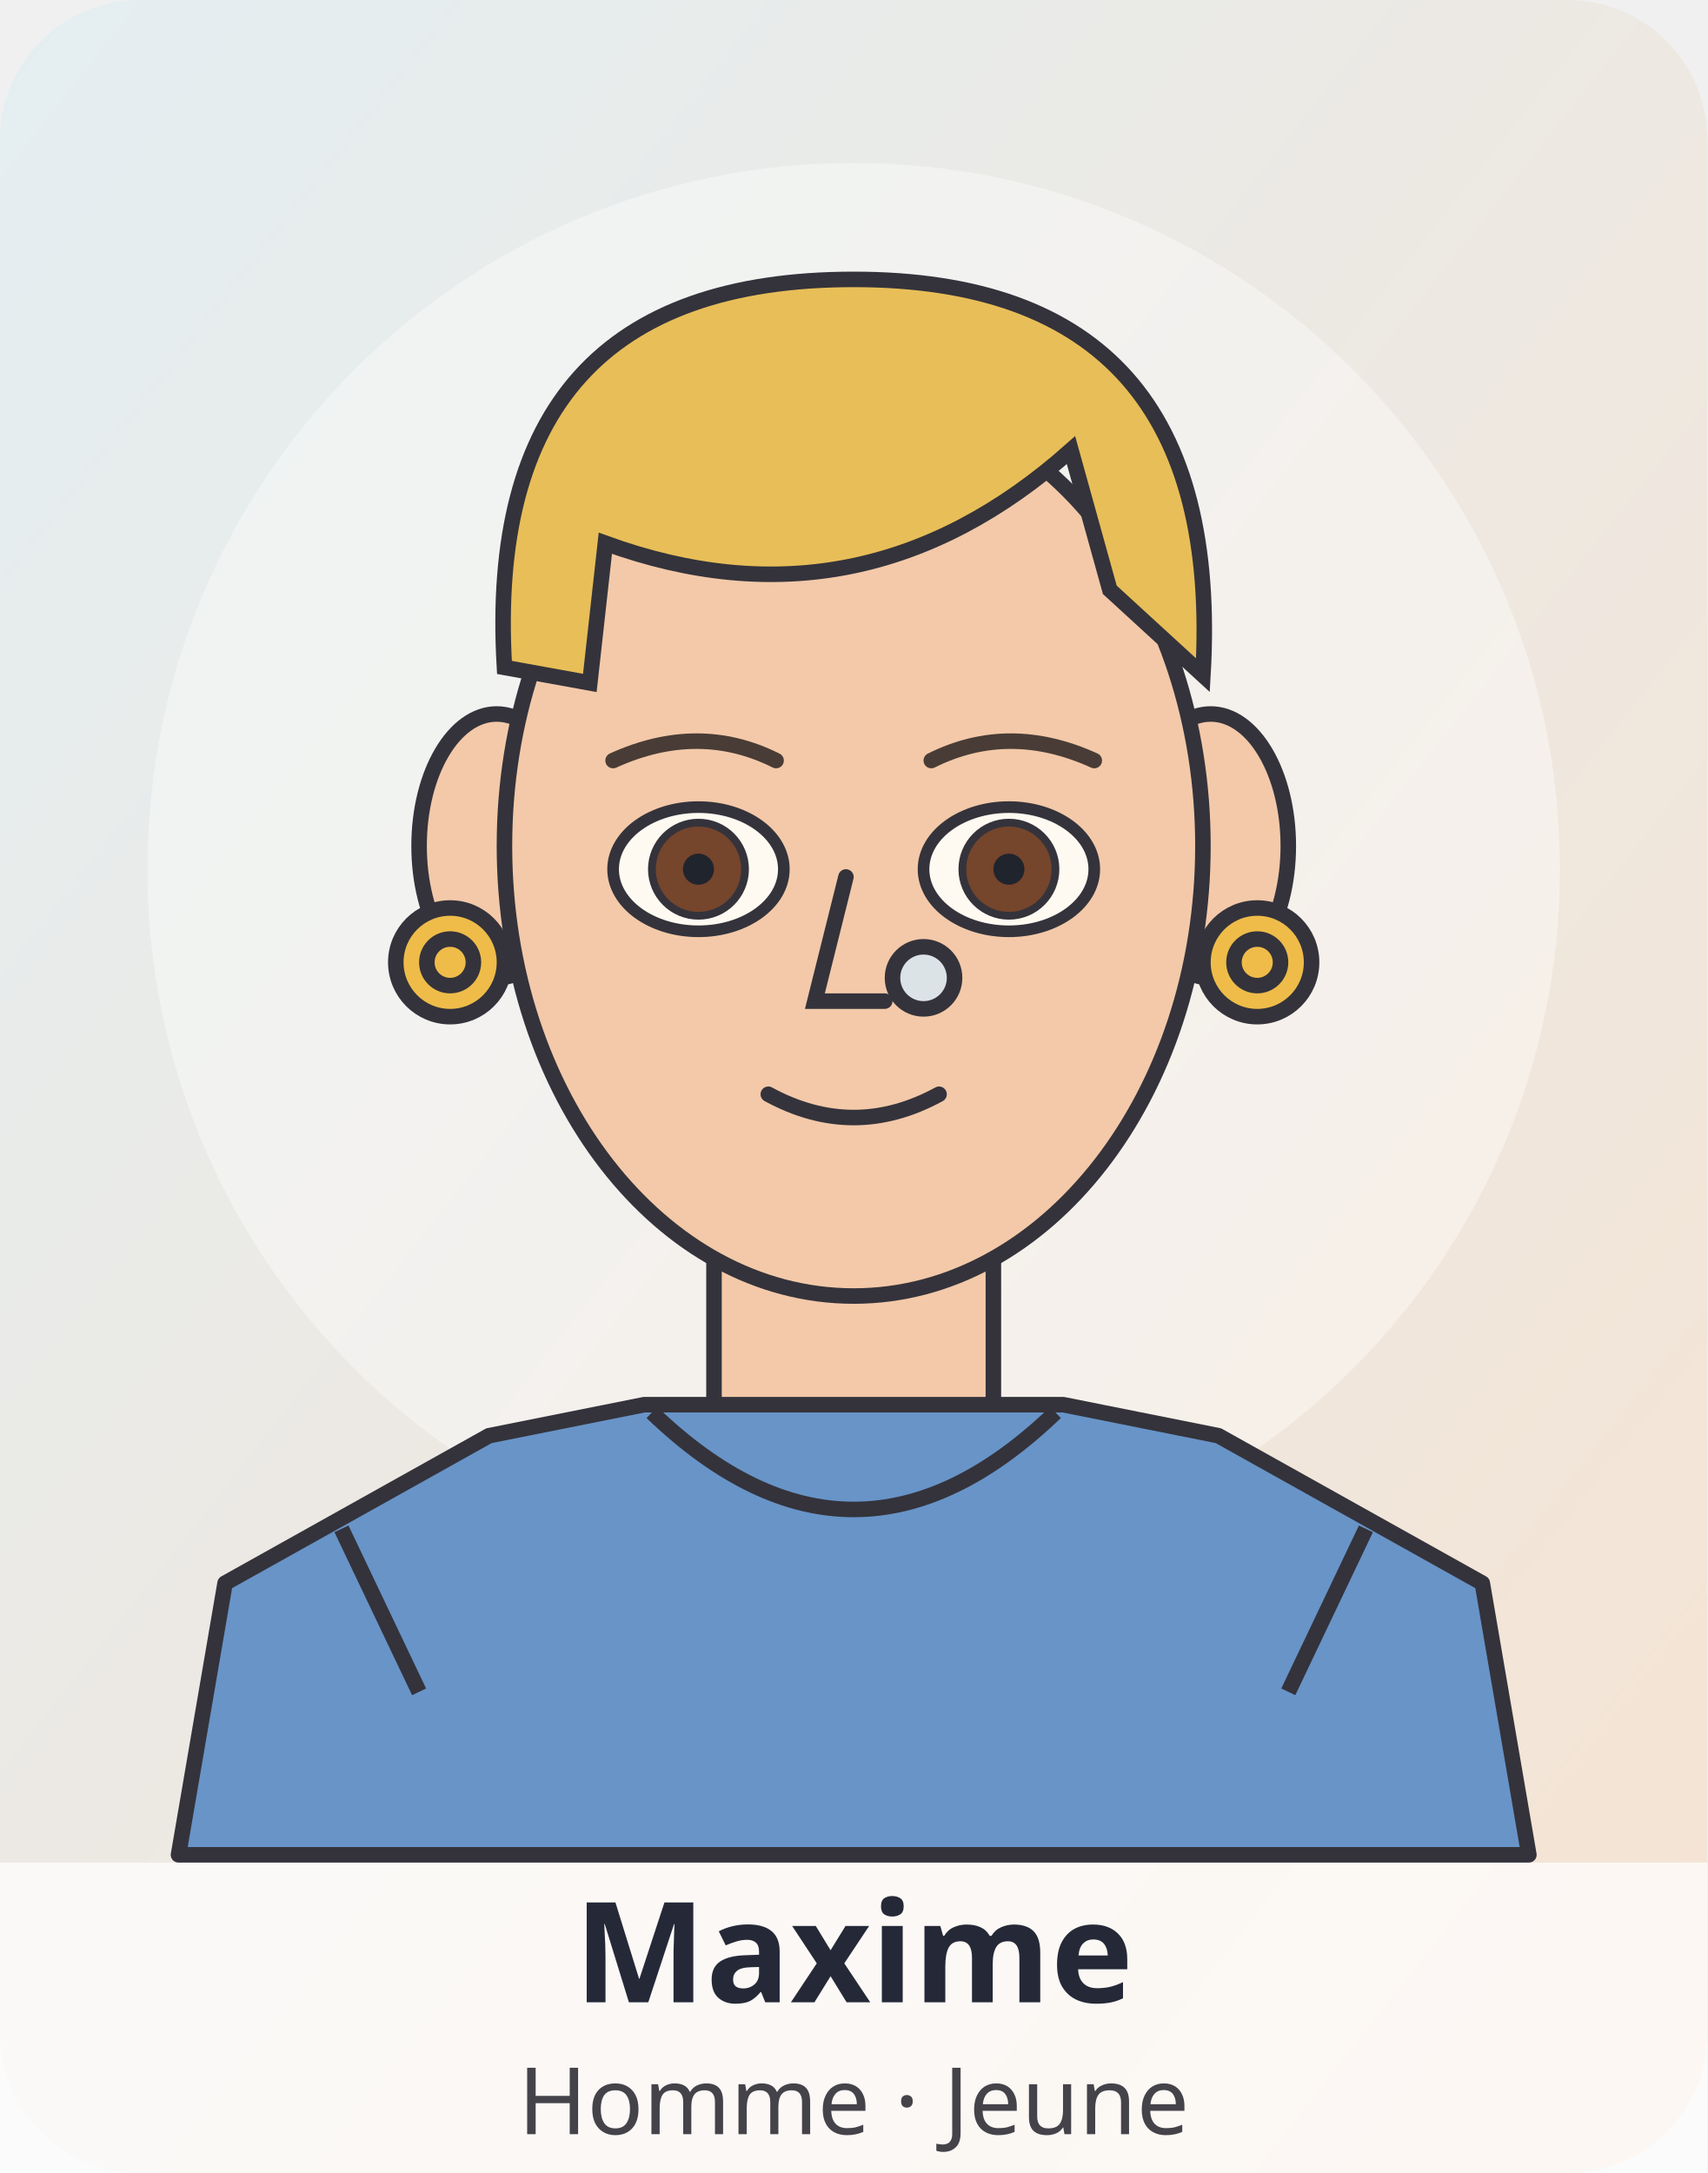
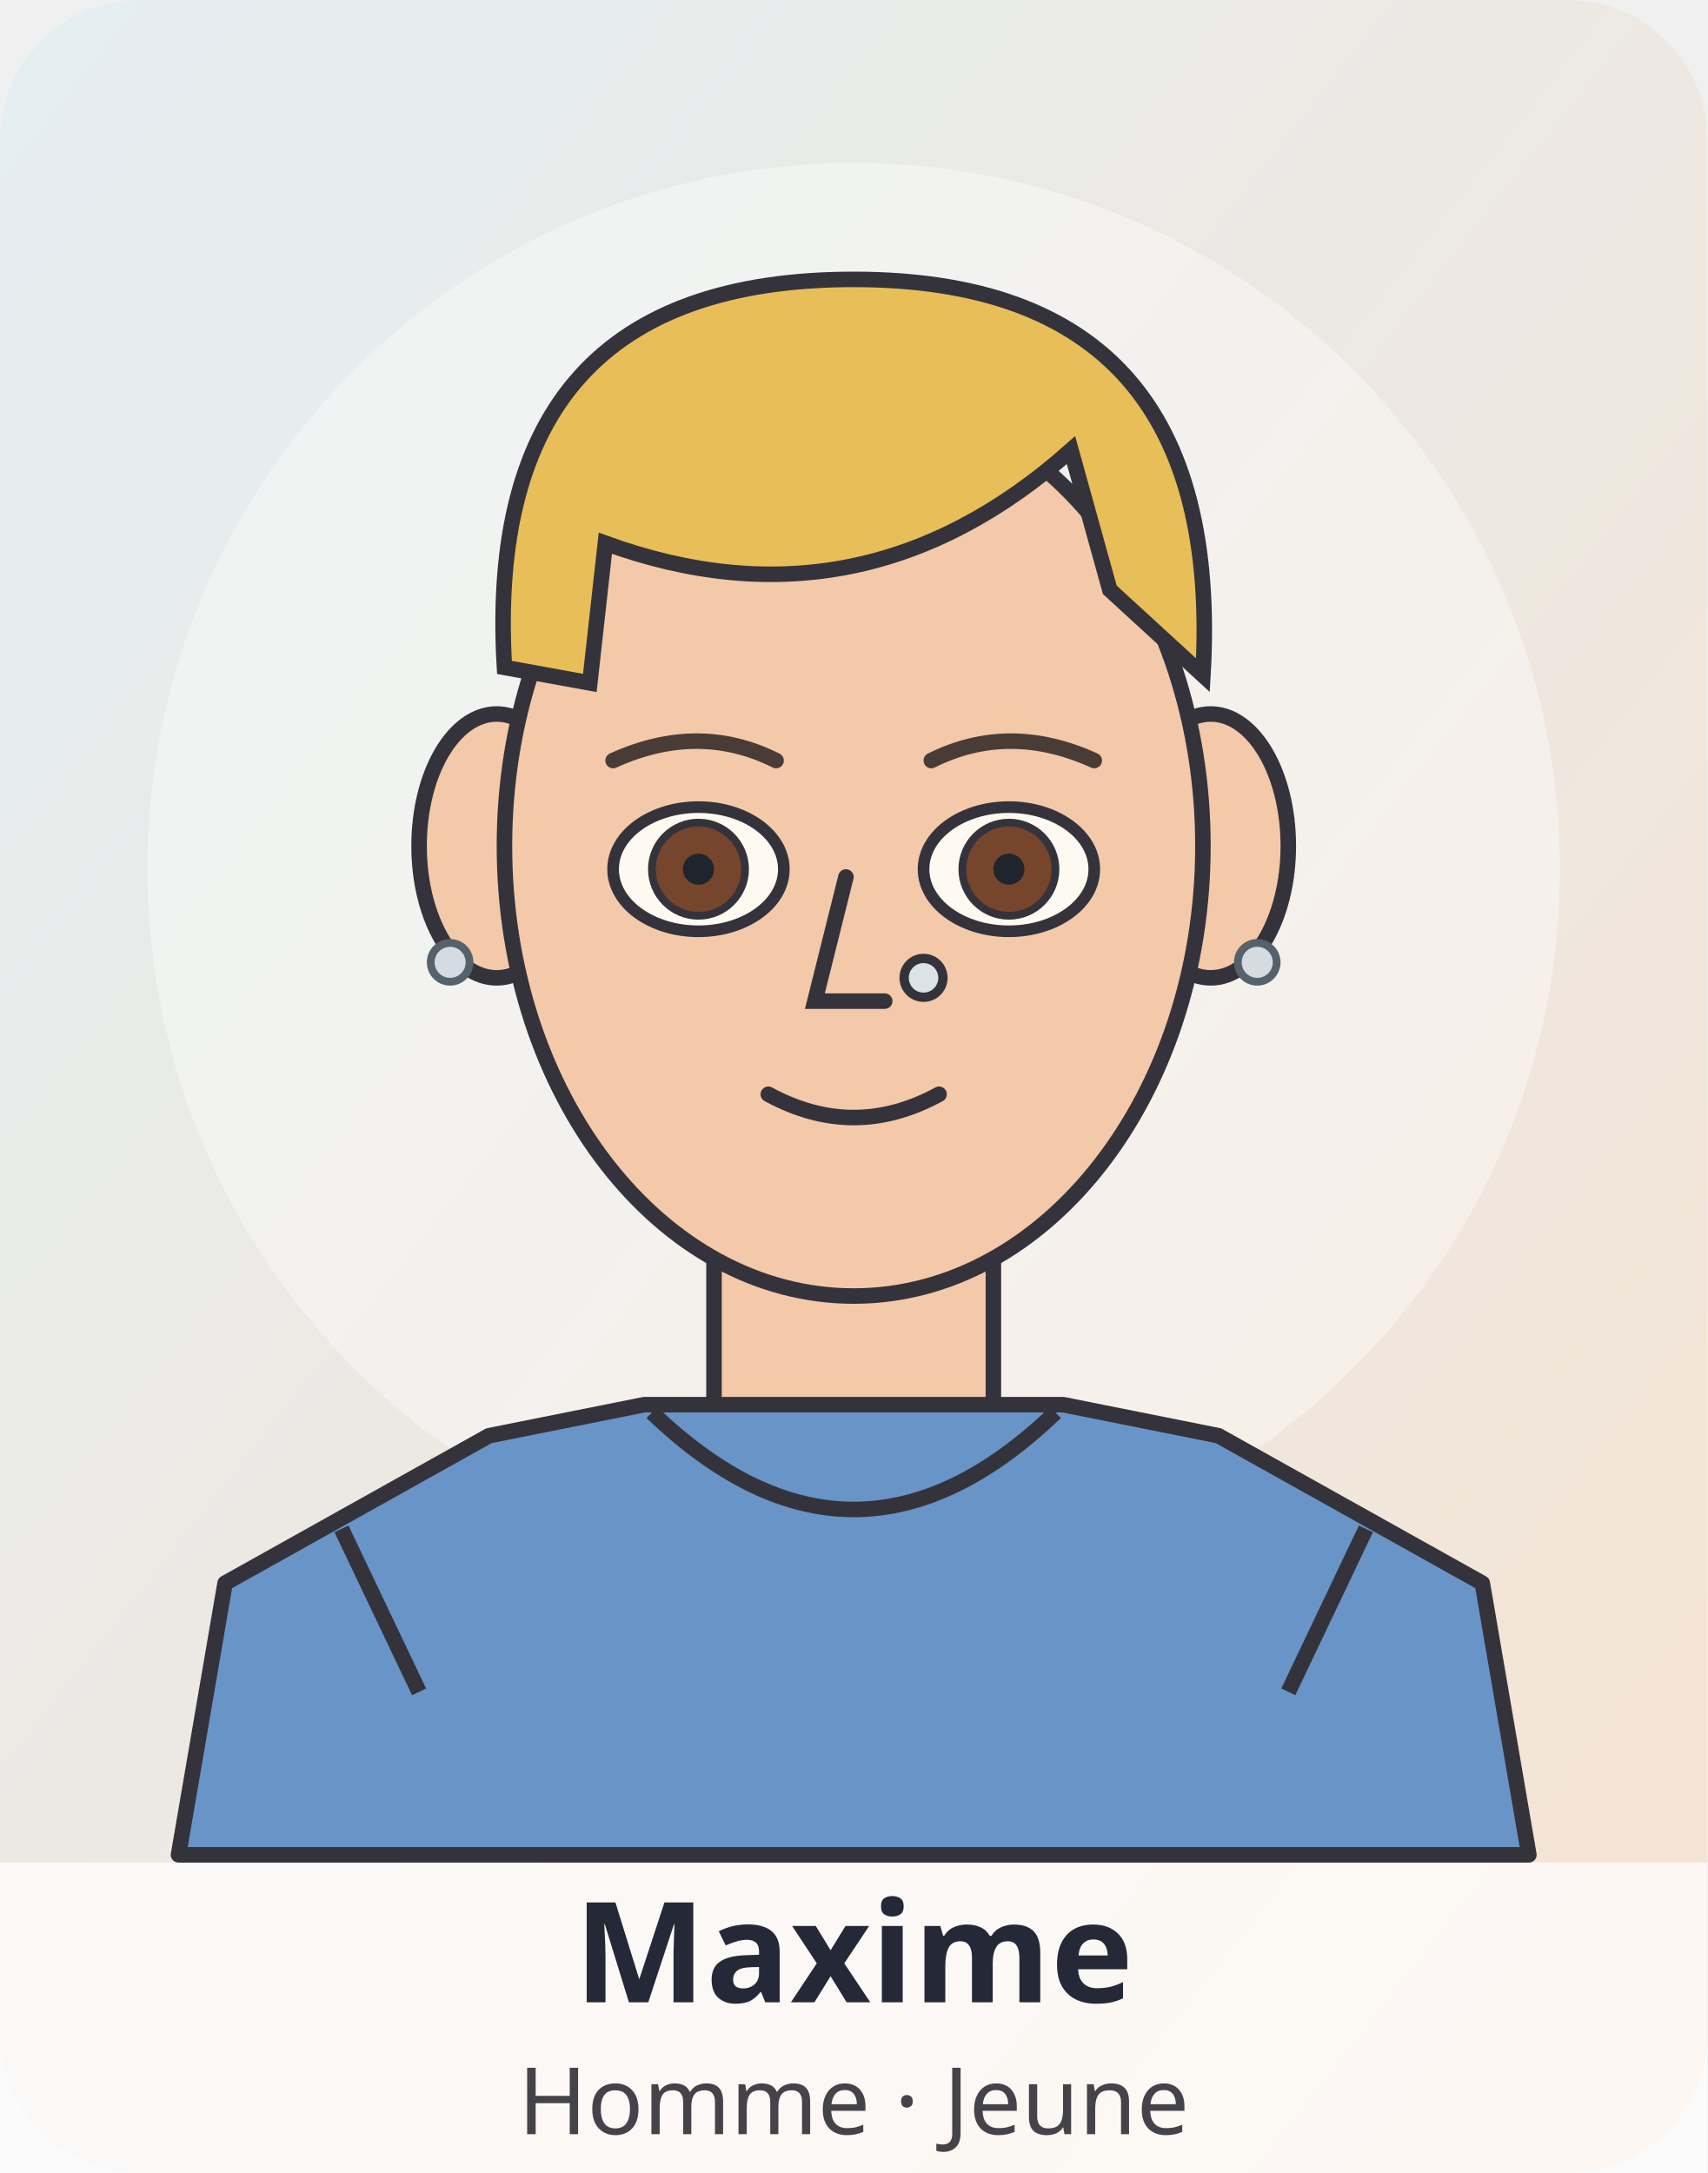
<svg xmlns="http://www.w3.org/2000/svg" viewBox="0 0 220 280" role="img" aria-labelledby="title-c13 desc-c13">
  <defs>
    <linearGradient id="fond-c13" x2="1" y2="1">
      <stop stop-color="#e4eef2" />
      <stop offset="1" stop-color="#f6e3d2" />
    </linearGradient>
  </defs>
  <rect width="220" height="280" rx="18" fill="url(#fond-c13)" />
  <circle cx="110" cy="112" r="91" fill="#fff" opacity=".38" />
  <path d="M0 240 H220 V280 H0Z" fill="#fff" opacity=".72" />
  <path d="M92 153 V186 Q110 203 128 186 V153" fill="#f3c9a9" stroke="#34333b" stroke-width="2" />
  <path d="M83 181 L63 185 L29 204 L23 239 L197 239 L191 204 L157 185 L137 181Z" fill="#6894c8" stroke="#34333b" stroke-width="2" stroke-linejoin="round" />
  <path d="M84 182 Q110 207 136 182 M44 197 L54 218 M176 197 L166 218" fill="none" stroke="#34333b" stroke-width="2" stroke-linejoin="round" />
  <g fill="#f3c9a9" stroke="#34333b" stroke-width="2">
    <ellipse cx="64" cy="109" rx="10" ry="17" />
    <ellipse cx="156" cy="109" rx="10" ry="17" />
    <ellipse cx="110" cy="109" rx="45" ry="58" />
  </g>
  <path d="M65 86 Q62 36 110 36 Q158 36 155 87 L143 76 L138 58 Q111 82 78 70 L76 88Z" fill="#e8be58" stroke="#34333b" stroke-width="2" />
  <g fill="#fffaf1" stroke="#34333b" stroke-width="1.5">
    <ellipse cx="90" cy="112" rx="11" ry="8" />
    <ellipse cx="130" cy="112" rx="11" ry="8" />
  </g>
  <g fill="#75452c" stroke="#34333b" stroke-width="1">
    <circle cx="90" cy="112" r="6" />
    <circle cx="130" cy="112" r="6" />
  </g>
  <g fill="#20242c">
    <circle cx="90" cy="112" r="2" />
    <circle cx="130" cy="112" r="2" />
  </g>
  <path d="M79 98 Q90 93 100 98 M120 98 Q130 93 141 98" fill="none" stroke="#493c36" stroke-width="2" stroke-linecap="round" />
  <path d="M109 113 L105 129 L114 129 M99 141 Q110 147 121 141" fill="none" stroke="#34333b" stroke-width="2" stroke-linecap="round" />
-   <g fill="#efbc49" stroke="#34333b" stroke-width="2">
-     <circle cx="58" cy="124" r="7" />
-     <circle cx="162" cy="124" r="7" />
-     <circle cx="58" cy="124" r="3" fill="none" />
-     <circle cx="162" cy="124" r="3" fill="none" />
+   <g fill="#d4dce1" stroke="#55626b" stroke-width="1">
+     <circle cx="58" cy="124" r="2.5" />
+     <circle cx="162" cy="124" r="2.5" />
  </g>
-   <circle cx="119" cy="126" r="4" fill="#dce3e7" stroke="#34333b" stroke-width="2" />
+   <circle cx="119" cy="126" r="2.5" fill="#dce3e7" stroke="#34333b" stroke-width="1.2" />
  <text x="110" y="258" text-anchor="middle" font-family="sans-serif" font-size="18" font-weight="700" fill="#252937">Maxime</text>
  <text x="110" y="275" text-anchor="middle" font-family="sans-serif" font-size="12" fill="#45434a">Homme · Jeune</text>
</svg>
